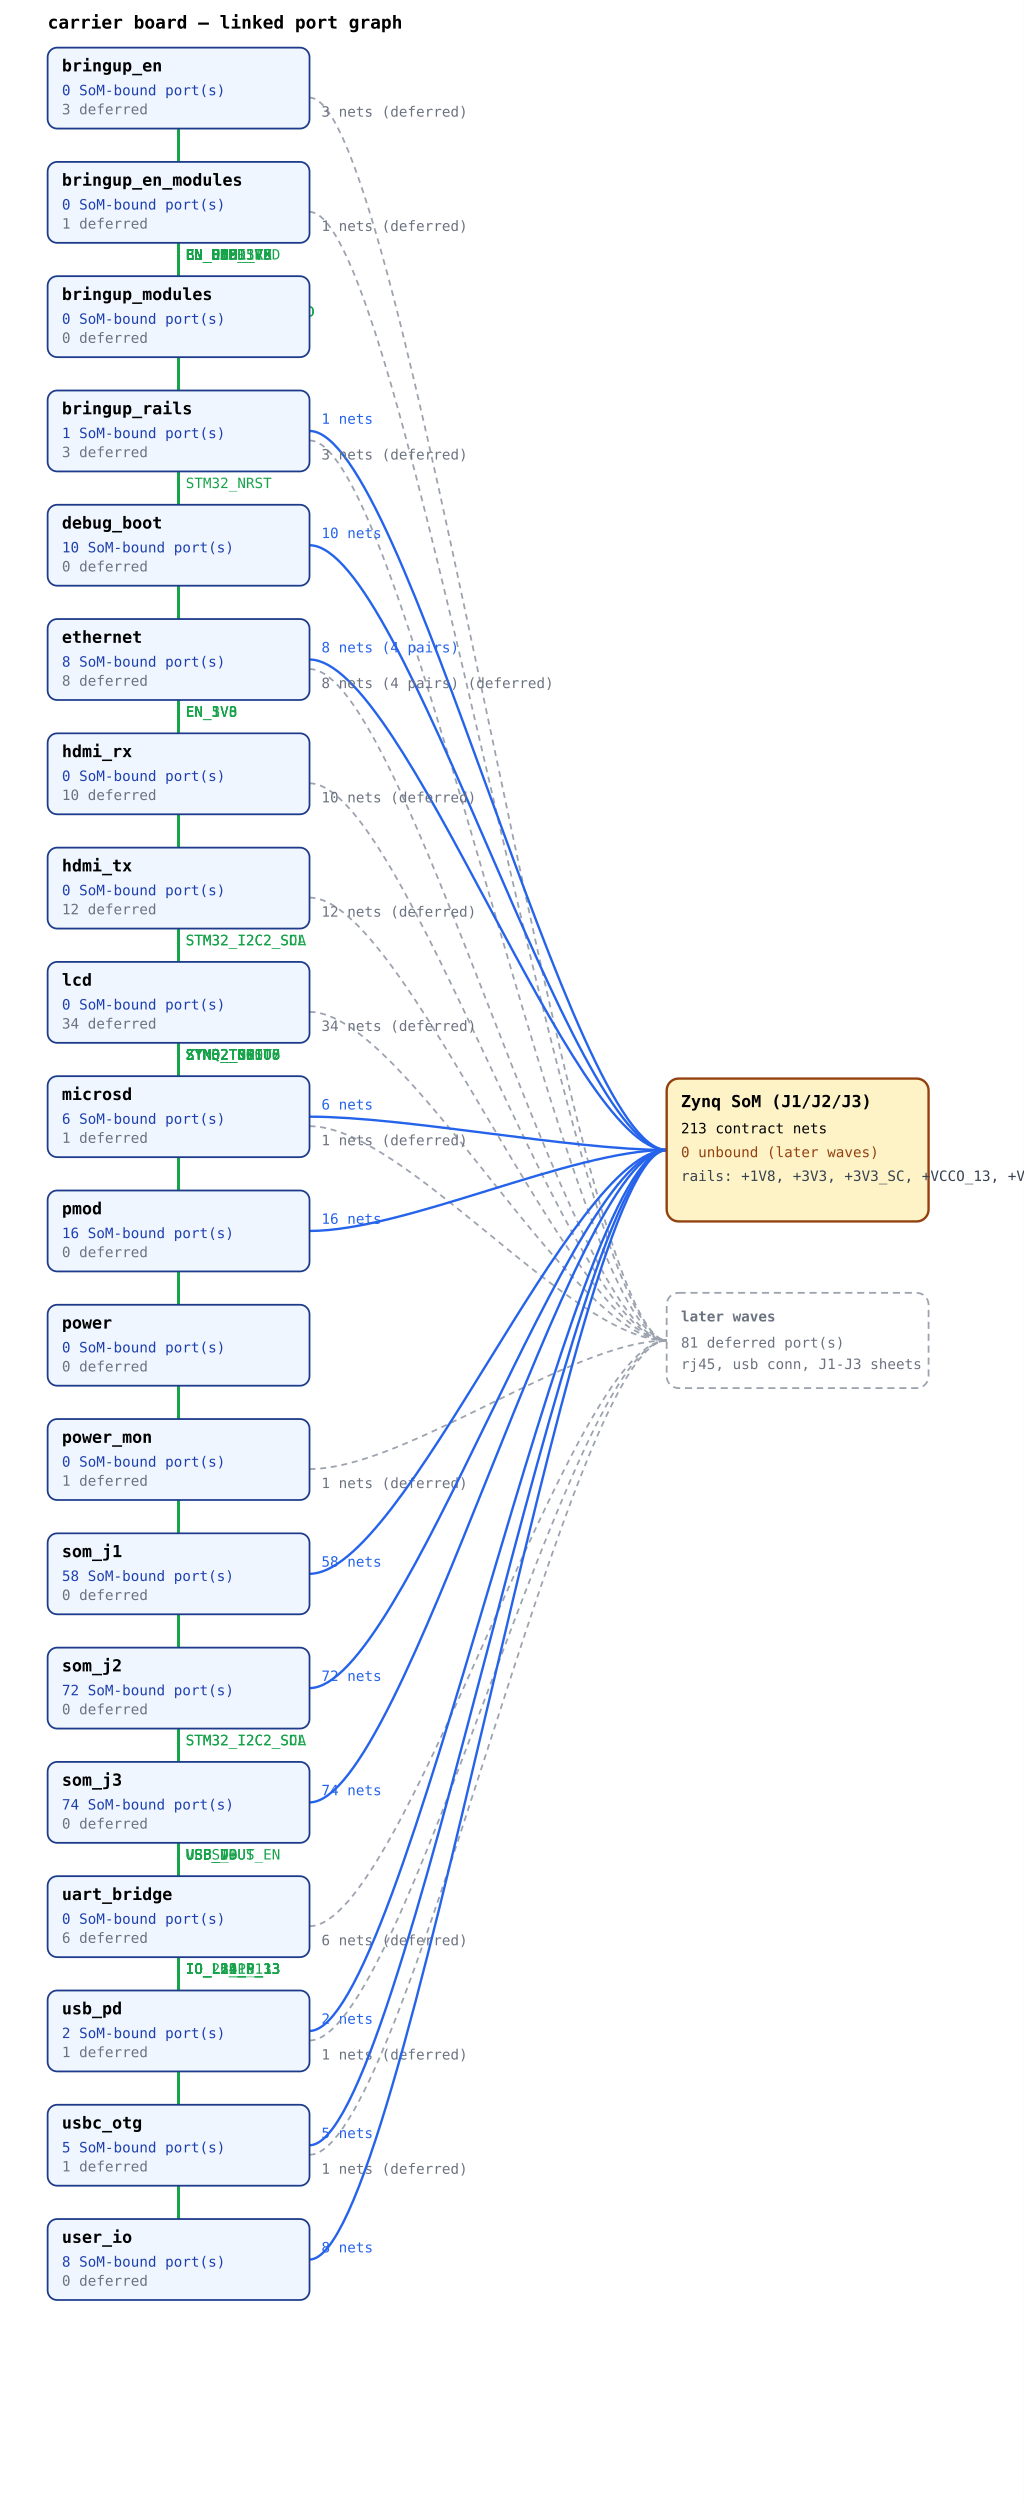
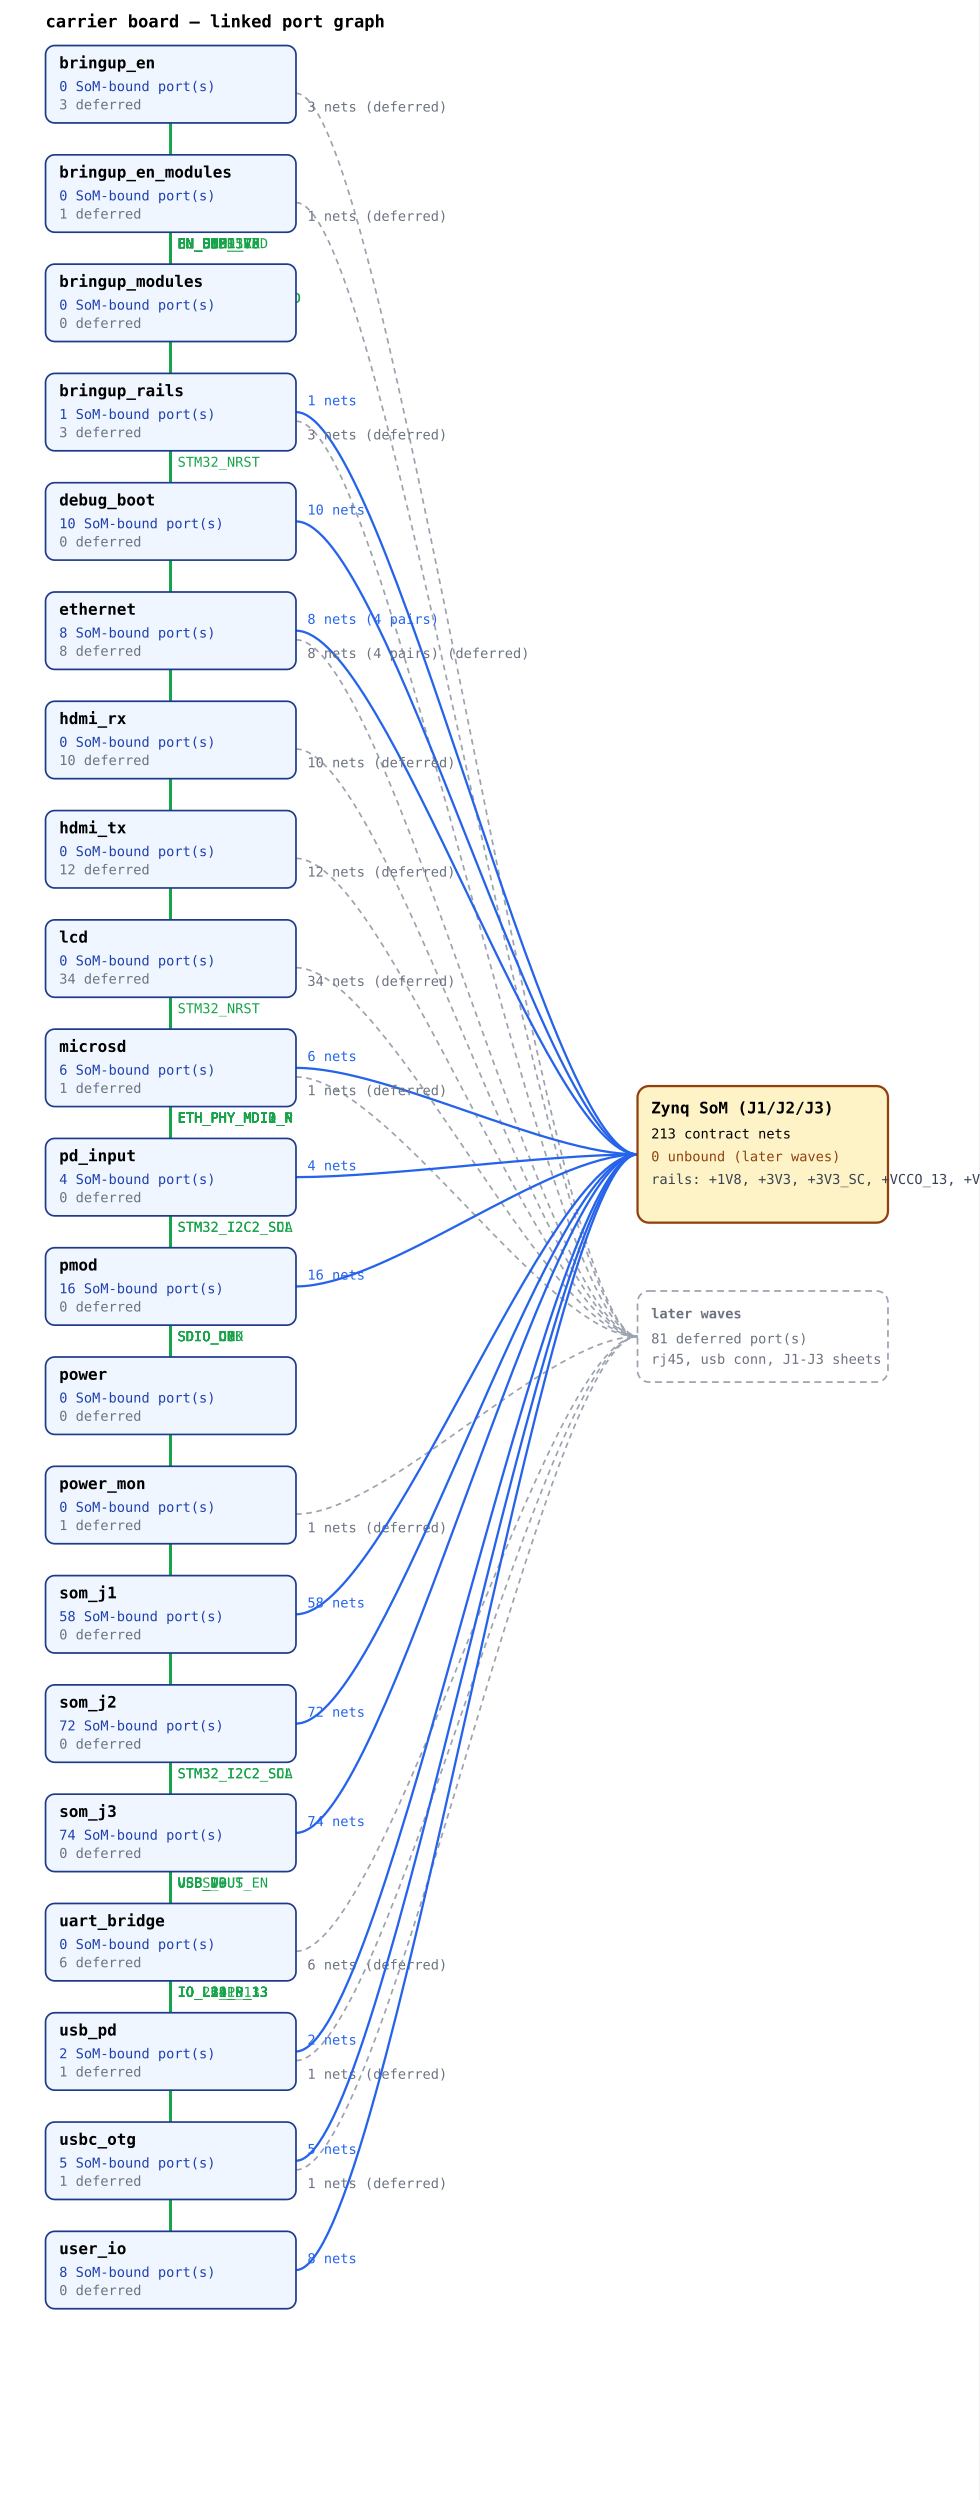
- <svg xmlns="http://www.w3.org/2000/svg" viewBox="0 0 860 2100" font-family="ui-monospace, SFMono-Regular, Menlo, monospace" font-size="12">
-   <rect width="860" height="2100" fill="white" />
+ <svg xmlns="http://www.w3.org/2000/svg" viewBox="0 0 860 2196" font-family="ui-monospace, SFMono-Regular, Menlo, monospace" font-size="12">
+   <rect width="860" height="2196" fill="white" />
  <text x="40" y="24" font-size="15" font-weight="bold">carrier board — linked port graph</text>
-   <path d="M260,82 C340,82 480,1126 560,1126" fill="none" stroke="#9ca3af" stroke-width="1.5" stroke-dasharray="5,4" />
+   <path d="M260,82 C340,82 480,1174 560,1174" fill="none" stroke="#9ca3af" stroke-width="1.5" stroke-dasharray="5,4" />
  <text x="270" y="98" fill="#6b7280">3 nets (deferred)</text>
-   <path d="M260,178 C340,178 480,1126 560,1126" fill="none" stroke="#9ca3af" stroke-width="1.5" stroke-dasharray="5,4" />
+   <path d="M260,178 C340,178 480,1174 560,1174" fill="none" stroke="#9ca3af" stroke-width="1.5" stroke-dasharray="5,4" />
  <text x="270" y="194" fill="#6b7280">1 nets (deferred)</text>
-   <path d="M260,362 C340,362 480,966 560,966" fill="none" stroke="#2563eb" stroke-width="2" />
+   <path d="M260,362 C340,362 480,1014 560,1014" fill="none" stroke="#2563eb" stroke-width="2" />
  <text x="270" y="356" fill="#2563eb">1 nets</text>
-   <path d="M260,370 C340,370 480,1126 560,1126" fill="none" stroke="#9ca3af" stroke-width="1.5" stroke-dasharray="5,4" />
+   <path d="M260,370 C340,370 480,1174 560,1174" fill="none" stroke="#9ca3af" stroke-width="1.5" stroke-dasharray="5,4" />
  <text x="270" y="386" fill="#6b7280">3 nets (deferred)</text>
-   <path d="M260,458 C340,458 480,966 560,966" fill="none" stroke="#2563eb" stroke-width="2" />
+   <path d="M260,458 C340,458 480,1014 560,1014" fill="none" stroke="#2563eb" stroke-width="2" />
  <text x="270" y="452" fill="#2563eb">10 nets</text>
-   <path d="M260,554 C340,554 480,966 560,966" fill="none" stroke="#2563eb" stroke-width="2" />
+   <path d="M260,554 C340,554 480,1014 560,1014" fill="none" stroke="#2563eb" stroke-width="2" />
  <text x="270" y="548" fill="#2563eb">8 nets (4 pairs)</text>
-   <path d="M260,562 C340,562 480,1126 560,1126" fill="none" stroke="#9ca3af" stroke-width="1.5" stroke-dasharray="5,4" />
+   <path d="M260,562 C340,562 480,1174 560,1174" fill="none" stroke="#9ca3af" stroke-width="1.5" stroke-dasharray="5,4" />
  <text x="270" y="578" fill="#6b7280">8 nets (4 pairs) (deferred)</text>
-   <path d="M260,658 C340,658 480,1126 560,1126" fill="none" stroke="#9ca3af" stroke-width="1.5" stroke-dasharray="5,4" />
+   <path d="M260,658 C340,658 480,1174 560,1174" fill="none" stroke="#9ca3af" stroke-width="1.5" stroke-dasharray="5,4" />
  <text x="270" y="674" fill="#6b7280">10 nets (deferred)</text>
-   <path d="M260,754 C340,754 480,1126 560,1126" fill="none" stroke="#9ca3af" stroke-width="1.5" stroke-dasharray="5,4" />
+   <path d="M260,754 C340,754 480,1174 560,1174" fill="none" stroke="#9ca3af" stroke-width="1.5" stroke-dasharray="5,4" />
  <text x="270" y="770" fill="#6b7280">12 nets (deferred)</text>
-   <path d="M260,850 C340,850 480,1126 560,1126" fill="none" stroke="#9ca3af" stroke-width="1.5" stroke-dasharray="5,4" />
+   <path d="M260,850 C340,850 480,1174 560,1174" fill="none" stroke="#9ca3af" stroke-width="1.5" stroke-dasharray="5,4" />
  <text x="270" y="866" fill="#6b7280">34 nets (deferred)</text>
-   <path d="M260,938 C340,938 480,966 560,966" fill="none" stroke="#2563eb" stroke-width="2" />
+   <path d="M260,938 C340,938 480,1014 560,1014" fill="none" stroke="#2563eb" stroke-width="2" />
  <text x="270" y="932" fill="#2563eb">6 nets</text>
-   <path d="M260,946 C340,946 480,1126 560,1126" fill="none" stroke="#9ca3af" stroke-width="1.5" stroke-dasharray="5,4" />
+   <path d="M260,946 C340,946 480,1174 560,1174" fill="none" stroke="#9ca3af" stroke-width="1.5" stroke-dasharray="5,4" />
  <text x="270" y="962" fill="#6b7280">1 nets (deferred)</text>
-   <path d="M260,1034 C340,1034 480,966 560,966" fill="none" stroke="#2563eb" stroke-width="2" />
-   <text x="270" y="1028" fill="#2563eb">16 nets</text>
-   <path d="M260,1234 C340,1234 480,1126 560,1126" fill="none" stroke="#9ca3af" stroke-width="1.5" stroke-dasharray="5,4" />
-   <text x="270" y="1250" fill="#6b7280">1 nets (deferred)</text>
-   <path d="M260,1322 C340,1322 480,966 560,966" fill="none" stroke="#2563eb" stroke-width="2" />
-   <text x="270" y="1316" fill="#2563eb">58 nets</text>
-   <path d="M260,1418 C340,1418 480,966 560,966" fill="none" stroke="#2563eb" stroke-width="2" />
-   <text x="270" y="1412" fill="#2563eb">72 nets</text>
-   <path d="M260,1514 C340,1514 480,966 560,966" fill="none" stroke="#2563eb" stroke-width="2" />
-   <text x="270" y="1508" fill="#2563eb">74 nets</text>
-   <path d="M260,1618 C340,1618 480,1126 560,1126" fill="none" stroke="#9ca3af" stroke-width="1.5" stroke-dasharray="5,4" />
-   <text x="270" y="1634" fill="#6b7280">6 nets (deferred)</text>
-   <path d="M260,1706 C340,1706 480,966 560,966" fill="none" stroke="#2563eb" stroke-width="2" />
-   <text x="270" y="1700" fill="#2563eb">2 nets</text>
-   <path d="M260,1714 C340,1714 480,1126 560,1126" fill="none" stroke="#9ca3af" stroke-width="1.5" stroke-dasharray="5,4" />
-   <text x="270" y="1730" fill="#6b7280">1 nets (deferred)</text>
-   <path d="M260,1802 C340,1802 480,966 560,966" fill="none" stroke="#2563eb" stroke-width="2" />
-   <text x="270" y="1796" fill="#2563eb">5 nets</text>
-   <path d="M260,1810 C340,1810 480,1126 560,1126" fill="none" stroke="#9ca3af" stroke-width="1.5" stroke-dasharray="5,4" />
+   <path d="M260,1034 C340,1034 480,1014 560,1014" fill="none" stroke="#2563eb" stroke-width="2" />
+   <text x="270" y="1028" fill="#2563eb">4 nets</text>
+   <path d="M260,1130 C340,1130 480,1014 560,1014" fill="none" stroke="#2563eb" stroke-width="2" />
+   <text x="270" y="1124" fill="#2563eb">16 nets</text>
+   <path d="M260,1330 C340,1330 480,1174 560,1174" fill="none" stroke="#9ca3af" stroke-width="1.5" stroke-dasharray="5,4" />
+   <text x="270" y="1346" fill="#6b7280">1 nets (deferred)</text>
+   <path d="M260,1418 C340,1418 480,1014 560,1014" fill="none" stroke="#2563eb" stroke-width="2" />
+   <text x="270" y="1412" fill="#2563eb">58 nets</text>
+   <path d="M260,1514 C340,1514 480,1014 560,1014" fill="none" stroke="#2563eb" stroke-width="2" />
+   <text x="270" y="1508" fill="#2563eb">72 nets</text>
+   <path d="M260,1610 C340,1610 480,1014 560,1014" fill="none" stroke="#2563eb" stroke-width="2" />
+   <text x="270" y="1604" fill="#2563eb">74 nets</text>
+   <path d="M260,1714 C340,1714 480,1174 560,1174" fill="none" stroke="#9ca3af" stroke-width="1.5" stroke-dasharray="5,4" />
+   <text x="270" y="1730" fill="#6b7280">6 nets (deferred)</text>
+   <path d="M260,1802 C340,1802 480,1014 560,1014" fill="none" stroke="#2563eb" stroke-width="2" />
+   <text x="270" y="1796" fill="#2563eb">2 nets</text>
+   <path d="M260,1810 C340,1810 480,1174 560,1174" fill="none" stroke="#9ca3af" stroke-width="1.5" stroke-dasharray="5,4" />
  <text x="270" y="1826" fill="#6b7280">1 nets (deferred)</text>
-   <path d="M260,1898 C340,1898 480,966 560,966" fill="none" stroke="#2563eb" stroke-width="2" />
-   <text x="270" y="1892" fill="#2563eb">8 nets</text>
+   <path d="M260,1898 C340,1898 480,1014 560,1014" fill="none" stroke="#2563eb" stroke-width="2" />
+   <text x="270" y="1892" fill="#2563eb">5 nets</text>
+   <path d="M260,1906 C340,1906 480,1174 560,1174" fill="none" stroke="#9ca3af" stroke-width="1.5" stroke-dasharray="5,4" />
+   <text x="270" y="1922" fill="#6b7280">1 nets (deferred)</text>
+   <path d="M260,1994 C340,1994 480,1014 560,1014" fill="none" stroke="#2563eb" stroke-width="2" />
+   <text x="270" y="1988" fill="#2563eb">8 nets</text>
  <line x1="150" y1="108" x2="150" y2="328" stroke="#16a34a" stroke-width="2" />
  <text x="156" y="218" fill="#16a34a">BU_DIP_1V8</text>
  <line x1="150" y1="108" x2="150" y2="328" stroke="#16a34a" stroke-width="2" />
  <text x="156" y="218" fill="#16a34a">BU_DIP_3V3</text>
  <line x1="150" y1="108" x2="150" y2="328" stroke="#16a34a" stroke-width="2" />
  <text x="156" y="218" fill="#16a34a">BU_DIP_5V0</text>
-   <line x1="150" y1="108" x2="150" y2="1096" stroke="#16a34a" stroke-width="2" />
-   <text x="156" y="602" fill="#16a34a">EN_1V8</text>
-   <line x1="150" y1="108" x2="150" y2="1096" stroke="#16a34a" stroke-width="2" />
-   <text x="156" y="602" fill="#16a34a">EN_3V3</text>
-   <line x1="150" y1="108" x2="150" y2="1096" stroke="#16a34a" stroke-width="2" />
-   <text x="156" y="602" fill="#16a34a">EN_5V0</text>
+   <line x1="150" y1="108" x2="150" y2="1192" stroke="#16a34a" stroke-width="2" />
+   <text x="156" y="650" fill="#16a34a">EN_1V8</text>
+   <line x1="150" y1="108" x2="150" y2="1192" stroke="#16a34a" stroke-width="2" />
+   <text x="156" y="650" fill="#16a34a">EN_3V3</text>
+   <line x1="150" y1="108" x2="150" y2="1192" stroke="#16a34a" stroke-width="2" />
+   <text x="156" y="650" fill="#16a34a">EN_5V0</text>
  <line x1="150" y1="204" x2="150" y2="232" stroke="#16a34a" stroke-width="2" />
  <text x="156" y="218" fill="#16a34a">EN_CAM</text>
  <line x1="150" y1="204" x2="150" y2="232" stroke="#16a34a" stroke-width="2" />
  <text x="156" y="218" fill="#16a34a">EN_HDMI_RX</text>
  <line x1="150" y1="204" x2="150" y2="232" stroke="#16a34a" stroke-width="2" />
  <text x="156" y="218" fill="#16a34a">EN_HDMI_TX</text>
  <line x1="150" y1="204" x2="150" y2="232" stroke="#16a34a" stroke-width="2" />
  <text x="156" y="218" fill="#16a34a">EN_LCD</text>
  <line x1="150" y1="204" x2="150" y2="232" stroke="#16a34a" stroke-width="2" />
  <text x="156" y="218" fill="#16a34a">EN_PMOD</text>
  <line x1="150" y1="204" x2="150" y2="232" stroke="#16a34a" stroke-width="2" />
  <text x="156" y="218" fill="#16a34a">EN_SD</text>
  <line x1="150" y1="204" x2="150" y2="232" stroke="#16a34a" stroke-width="2" />
  <text x="156" y="218" fill="#16a34a">EN_USB</text>
  <line x1="150" y1="204" x2="150" y2="232" stroke="#16a34a" stroke-width="2" />
  <text x="156" y="218" fill="#16a34a">EN_USER_LED</text>
  <line x1="150" y1="204" x2="150" y2="328" stroke="#16a34a" stroke-width="2" />
  <text x="156" y="266" fill="#16a34a">BU_DIP_CAM</text>
  <line x1="150" y1="204" x2="150" y2="328" stroke="#16a34a" stroke-width="2" />
  <text x="156" y="266" fill="#16a34a">BU_DIP_HDMI_RX</text>
  <line x1="150" y1="204" x2="150" y2="328" stroke="#16a34a" stroke-width="2" />
  <text x="156" y="266" fill="#16a34a">BU_DIP_HDMI_TX</text>
  <line x1="150" y1="204" x2="150" y2="328" stroke="#16a34a" stroke-width="2" />
  <text x="156" y="266" fill="#16a34a">BU_DIP_LCD</text>
  <line x1="150" y1="204" x2="150" y2="328" stroke="#16a34a" stroke-width="2" />
  <text x="156" y="266" fill="#16a34a">BU_DIP_PMOD</text>
  <line x1="150" y1="204" x2="150" y2="328" stroke="#16a34a" stroke-width="2" />
  <text x="156" y="266" fill="#16a34a">BU_DIP_SD</text>
  <line x1="150" y1="204" x2="150" y2="328" stroke="#16a34a" stroke-width="2" />
  <text x="156" y="266" fill="#16a34a">BU_DIP_SPARE</text>
  <line x1="150" y1="204" x2="150" y2="328" stroke="#16a34a" stroke-width="2" />
  <text x="156" y="266" fill="#16a34a">BU_DIP_USB</text>
  <line x1="150" y1="204" x2="150" y2="328" stroke="#16a34a" stroke-width="2" />
  <text x="156" y="266" fill="#16a34a">BU_DIP_USER_LED</text>
  <line x1="150" y1="204" x2="150" y2="328" stroke="#16a34a" stroke-width="2" />
  <text x="156" y="266" fill="#16a34a">BU_OVR_CAM</text>
  <line x1="150" y1="204" x2="150" y2="328" stroke="#16a34a" stroke-width="2" />
  <text x="156" y="266" fill="#16a34a">BU_OVR_HDMI_RX</text>
  <line x1="150" y1="204" x2="150" y2="328" stroke="#16a34a" stroke-width="2" />
  <text x="156" y="266" fill="#16a34a">BU_OVR_HDMI_TX</text>
  <line x1="150" y1="204" x2="150" y2="328" stroke="#16a34a" stroke-width="2" />
  <text x="156" y="266" fill="#16a34a">BU_OVR_LCD</text>
  <line x1="150" y1="204" x2="150" y2="328" stroke="#16a34a" stroke-width="2" />
  <text x="156" y="266" fill="#16a34a">BU_OVR_LCD_BL</text>
  <line x1="150" y1="204" x2="150" y2="328" stroke="#16a34a" stroke-width="2" />
  <text x="156" y="266" fill="#16a34a">BU_OVR_PMOD</text>
  <line x1="150" y1="204" x2="150" y2="328" stroke="#16a34a" stroke-width="2" />
  <text x="156" y="266" fill="#16a34a">BU_OVR_SD</text>
  <line x1="150" y1="204" x2="150" y2="328" stroke="#16a34a" stroke-width="2" />
  <text x="156" y="266" fill="#16a34a">BU_OVR_USB</text>
  <line x1="150" y1="204" x2="150" y2="328" stroke="#16a34a" stroke-width="2" />
  <text x="156" y="266" fill="#16a34a">BU_OVR_USER_LED</text>
  <line x1="150" y1="396" x2="150" y2="424" stroke="#16a34a" stroke-width="2" />
  <text x="156" y="410" fill="#16a34a">STM32_NRST</text>
-   <line x1="150" y1="396" x2="150" y2="1192" stroke="#16a34a" stroke-width="2" />
-   <text x="156" y="794" fill="#16a34a">STM32_I2C2_SCL</text>
-   <line x1="150" y1="396" x2="150" y2="1192" stroke="#16a34a" stroke-width="2" />
-   <text x="156" y="794" fill="#16a34a">STM32_I2C2_SDA</text>
  <line x1="150" y1="396" x2="150" y2="1288" stroke="#16a34a" stroke-width="2" />
-   <text x="156" y="842" fill="#16a34a">STM32_NRST</text>
-   <line x1="150" y1="396" x2="150" y2="1672" stroke="#16a34a" stroke-width="2" />
-   <text x="156" y="1034" fill="#16a34a">STM32_I2C2_SCL</text>
-   <line x1="150" y1="396" x2="150" y2="1672" stroke="#16a34a" stroke-width="2" />
-   <text x="156" y="1034" fill="#16a34a">STM32_I2C2_SDA</text>
-   <line x1="150" y1="492" x2="150" y2="1288" stroke="#16a34a" stroke-width="2" />
-   <text x="156" y="890" fill="#16a34a">STM32_BOOT0</text>
-   <line x1="150" y1="492" x2="150" y2="1288" stroke="#16a34a" stroke-width="2" />
-   <text x="156" y="890" fill="#16a34a">STM32_GPIO5</text>
-   <line x1="150" y1="492" x2="150" y2="1288" stroke="#16a34a" stroke-width="2" />
-   <text x="156" y="890" fill="#16a34a">STM32_GPIO6</text>
-   <line x1="150" y1="492" x2="150" y2="1288" stroke="#16a34a" stroke-width="2" />
-   <text x="156" y="890" fill="#16a34a">STM32_GPIO7</text>
-   <line x1="150" y1="492" x2="150" y2="1288" stroke="#16a34a" stroke-width="2" />
-   <text x="156" y="890" fill="#16a34a">STM32_GPIO8</text>
-   <line x1="150" y1="492" x2="150" y2="1288" stroke="#16a34a" stroke-width="2" />
+   <text x="156" y="842" fill="#16a34a">STM32_I2C2_SCL</text>
+   <line x1="150" y1="396" x2="150" y2="1288" stroke="#16a34a" stroke-width="2" />
+   <text x="156" y="842" fill="#16a34a">STM32_I2C2_SDA</text>
+   <line x1="150" y1="396" x2="150" y2="1384" stroke="#16a34a" stroke-width="2" />
  <text x="156" y="890" fill="#16a34a">STM32_NRST</text>
-   <line x1="150" y1="492" x2="150" y2="1288" stroke="#16a34a" stroke-width="2" />
-   <text x="156" y="890" fill="#16a34a">ZYNQ_TCK</text>
-   <line x1="150" y1="492" x2="150" y2="1288" stroke="#16a34a" stroke-width="2" />
-   <text x="156" y="890" fill="#16a34a">ZYNQ_TDI</text>
-   <line x1="150" y1="492" x2="150" y2="1288" stroke="#16a34a" stroke-width="2" />
-   <text x="156" y="890" fill="#16a34a">ZYNQ_TDO</text>
-   <line x1="150" y1="492" x2="150" y2="1288" stroke="#16a34a" stroke-width="2" />
-   <text x="156" y="890" fill="#16a34a">ZYNQ_TMS</text>
-   <line x1="150" y1="588" x2="150" y2="1288" stroke="#16a34a" stroke-width="2" />
-   <text x="156" y="938" fill="#16a34a">ETH_PHY_MDI0_N</text>
-   <line x1="150" y1="588" x2="150" y2="1288" stroke="#16a34a" stroke-width="2" />
-   <text x="156" y="938" fill="#16a34a">ETH_PHY_MDI0_P</text>
-   <line x1="150" y1="588" x2="150" y2="1288" stroke="#16a34a" stroke-width="2" />
-   <text x="156" y="938" fill="#16a34a">ETH_PHY_MDI1_N</text>
-   <line x1="150" y1="588" x2="150" y2="1288" stroke="#16a34a" stroke-width="2" />
-   <text x="156" y="938" fill="#16a34a">ETH_PHY_MDI1_P</text>
-   <line x1="150" y1="588" x2="150" y2="1288" stroke="#16a34a" stroke-width="2" />
-   <text x="156" y="938" fill="#16a34a">ETH_PHY_MDI2_N</text>
-   <line x1="150" y1="588" x2="150" y2="1288" stroke="#16a34a" stroke-width="2" />
-   <text x="156" y="938" fill="#16a34a">ETH_PHY_MDI2_P</text>
-   <line x1="150" y1="588" x2="150" y2="1288" stroke="#16a34a" stroke-width="2" />
-   <text x="156" y="938" fill="#16a34a">ETH_PHY_MDI3_N</text>
-   <line x1="150" y1="588" x2="150" y2="1288" stroke="#16a34a" stroke-width="2" />
-   <text x="156" y="938" fill="#16a34a">ETH_PHY_MDI3_P</text>
-   <line x1="150" y1="972" x2="150" y2="1288" stroke="#16a34a" stroke-width="2" />
-   <text x="156" y="1130" fill="#16a34a">SDIO_CLK</text>
-   <line x1="150" y1="972" x2="150" y2="1288" stroke="#16a34a" stroke-width="2" />
-   <text x="156" y="1130" fill="#16a34a">SDIO_CMD</text>
-   <line x1="150" y1="972" x2="150" y2="1288" stroke="#16a34a" stroke-width="2" />
-   <text x="156" y="1130" fill="#16a34a">SDIO_D0</text>
-   <line x1="150" y1="972" x2="150" y2="1288" stroke="#16a34a" stroke-width="2" />
-   <text x="156" y="1130" fill="#16a34a">SDIO_D1</text>
-   <line x1="150" y1="972" x2="150" y2="1288" stroke="#16a34a" stroke-width="2" />
-   <text x="156" y="1130" fill="#16a34a">SDIO_D2</text>
-   <line x1="150" y1="972" x2="150" y2="1288" stroke="#16a34a" stroke-width="2" />
-   <text x="156" y="1130" fill="#16a34a">SDIO_D3</text>
+   <line x1="150" y1="396" x2="150" y2="1768" stroke="#16a34a" stroke-width="2" />
+   <text x="156" y="1082" fill="#16a34a">STM32_I2C2_SCL</text>
+   <line x1="150" y1="396" x2="150" y2="1768" stroke="#16a34a" stroke-width="2" />
+   <text x="156" y="1082" fill="#16a34a">STM32_I2C2_SDA</text>
+   <line x1="150" y1="492" x2="150" y2="1384" stroke="#16a34a" stroke-width="2" />
+   <text x="156" y="938" fill="#16a34a">STM32_BOOT0</text>
+   <line x1="150" y1="492" x2="150" y2="1384" stroke="#16a34a" stroke-width="2" />
+   <text x="156" y="938" fill="#16a34a">STM32_GPIO5</text>
+   <line x1="150" y1="492" x2="150" y2="1384" stroke="#16a34a" stroke-width="2" />
+   <text x="156" y="938" fill="#16a34a">STM32_GPIO6</text>
+   <line x1="150" y1="492" x2="150" y2="1384" stroke="#16a34a" stroke-width="2" />
+   <text x="156" y="938" fill="#16a34a">STM32_GPIO7</text>
+   <line x1="150" y1="492" x2="150" y2="1384" stroke="#16a34a" stroke-width="2" />
+   <text x="156" y="938" fill="#16a34a">STM32_GPIO8</text>
+   <line x1="150" y1="492" x2="150" y2="1384" stroke="#16a34a" stroke-width="2" />
+   <text x="156" y="938" fill="#16a34a">STM32_NRST</text>
+   <line x1="150" y1="492" x2="150" y2="1384" stroke="#16a34a" stroke-width="2" />
+   <text x="156" y="938" fill="#16a34a">ZYNQ_TCK</text>
+   <line x1="150" y1="492" x2="150" y2="1384" stroke="#16a34a" stroke-width="2" />
+   <text x="156" y="938" fill="#16a34a">ZYNQ_TDI</text>
+   <line x1="150" y1="492" x2="150" y2="1384" stroke="#16a34a" stroke-width="2" />
+   <text x="156" y="938" fill="#16a34a">ZYNQ_TDO</text>
+   <line x1="150" y1="492" x2="150" y2="1384" stroke="#16a34a" stroke-width="2" />
+   <text x="156" y="938" fill="#16a34a">ZYNQ_TMS</text>
+   <line x1="150" y1="588" x2="150" y2="1384" stroke="#16a34a" stroke-width="2" />
+   <text x="156" y="986" fill="#16a34a">ETH_PHY_MDI0_N</text>
+   <line x1="150" y1="588" x2="150" y2="1384" stroke="#16a34a" stroke-width="2" />
+   <text x="156" y="986" fill="#16a34a">ETH_PHY_MDI0_P</text>
+   <line x1="150" y1="588" x2="150" y2="1384" stroke="#16a34a" stroke-width="2" />
+   <text x="156" y="986" fill="#16a34a">ETH_PHY_MDI1_N</text>
+   <line x1="150" y1="588" x2="150" y2="1384" stroke="#16a34a" stroke-width="2" />
+   <text x="156" y="986" fill="#16a34a">ETH_PHY_MDI1_P</text>
+   <line x1="150" y1="588" x2="150" y2="1384" stroke="#16a34a" stroke-width="2" />
+   <text x="156" y="986" fill="#16a34a">ETH_PHY_MDI2_N</text>
+   <line x1="150" y1="588" x2="150" y2="1384" stroke="#16a34a" stroke-width="2" />
+   <text x="156" y="986" fill="#16a34a">ETH_PHY_MDI2_P</text>
+   <line x1="150" y1="588" x2="150" y2="1384" stroke="#16a34a" stroke-width="2" />
+   <text x="156" y="986" fill="#16a34a">ETH_PHY_MDI3_N</text>
+   <line x1="150" y1="588" x2="150" y2="1384" stroke="#16a34a" stroke-width="2" />
+   <text x="156" y="986" fill="#16a34a">ETH_PHY_MDI3_P</text>
+   <line x1="150" y1="972" x2="150" y2="1384" stroke="#16a34a" stroke-width="2" />
+   <text x="156" y="1178" fill="#16a34a">SDIO_CLK</text>
+   <line x1="150" y1="972" x2="150" y2="1384" stroke="#16a34a" stroke-width="2" />
+   <text x="156" y="1178" fill="#16a34a">SDIO_CMD</text>
+   <line x1="150" y1="972" x2="150" y2="1384" stroke="#16a34a" stroke-width="2" />
+   <text x="156" y="1178" fill="#16a34a">SDIO_D0</text>
+   <line x1="150" y1="972" x2="150" y2="1384" stroke="#16a34a" stroke-width="2" />
+   <text x="156" y="1178" fill="#16a34a">SDIO_D1</text>
+   <line x1="150" y1="972" x2="150" y2="1384" stroke="#16a34a" stroke-width="2" />
+   <text x="156" y="1178" fill="#16a34a">SDIO_D2</text>
+   <line x1="150" y1="972" x2="150" y2="1384" stroke="#16a34a" stroke-width="2" />
+   <text x="156" y="1178" fill="#16a34a">SDIO_D3</text>
  <line x1="150" y1="1068" x2="150" y2="1384" stroke="#16a34a" stroke-width="2" />
-   <text x="156" y="1226" fill="#16a34a">IO_L10_N_13</text>
+   <text x="156" y="1226" fill="#16a34a">STM32_USB_CC1</text>
  <line x1="150" y1="1068" x2="150" y2="1384" stroke="#16a34a" stroke-width="2" />
-   <text x="156" y="1226" fill="#16a34a">IO_L10_P_13</text>
+   <text x="156" y="1226" fill="#16a34a">STM32_USB_CC2</text>
  <line x1="150" y1="1068" x2="150" y2="1384" stroke="#16a34a" stroke-width="2" />
-   <text x="156" y="1226" fill="#16a34a">IO_L2_N_13</text>
+   <text x="156" y="1226" fill="#16a34a">STM32_USB_D_N</text>
  <line x1="150" y1="1068" x2="150" y2="1384" stroke="#16a34a" stroke-width="2" />
-   <text x="156" y="1226" fill="#16a34a">IO_L2_P_13</text>
-   <line x1="150" y1="1068" x2="150" y2="1384" stroke="#16a34a" stroke-width="2" />
-   <text x="156" y="1226" fill="#16a34a">IO_L3_N_13</text>
-   <line x1="150" y1="1068" x2="150" y2="1384" stroke="#16a34a" stroke-width="2" />
-   <text x="156" y="1226" fill="#16a34a">IO_L3_P_13</text>
-   <line x1="150" y1="1068" x2="150" y2="1384" stroke="#16a34a" stroke-width="2" />
-   <text x="156" y="1226" fill="#16a34a">IO_L4_N_13</text>
-   <line x1="150" y1="1068" x2="150" y2="1384" stroke="#16a34a" stroke-width="2" />
-   <text x="156" y="1226" fill="#16a34a">IO_L4_P_13</text>
-   <line x1="150" y1="1068" x2="150" y2="1384" stroke="#16a34a" stroke-width="2" />
-   <text x="156" y="1226" fill="#16a34a">IO_L5P_13</text>
-   <line x1="150" y1="1068" x2="150" y2="1384" stroke="#16a34a" stroke-width="2" />
-   <text x="156" y="1226" fill="#16a34a">IO_L5_N_13</text>
-   <line x1="150" y1="1068" x2="150" y2="1384" stroke="#16a34a" stroke-width="2" />
-   <text x="156" y="1226" fill="#16a34a">IO_L7_N_13</text>
-   <line x1="150" y1="1068" x2="150" y2="1384" stroke="#16a34a" stroke-width="2" />
-   <text x="156" y="1226" fill="#16a34a">IO_L7_P_13</text>
-   <line x1="150" y1="1068" x2="150" y2="1384" stroke="#16a34a" stroke-width="2" />
-   <text x="156" y="1226" fill="#16a34a">IO_L8_N_13</text>
-   <line x1="150" y1="1068" x2="150" y2="1384" stroke="#16a34a" stroke-width="2" />
-   <text x="156" y="1226" fill="#16a34a">IO_L8_P_13</text>
-   <line x1="150" y1="1068" x2="150" y2="1384" stroke="#16a34a" stroke-width="2" />
-   <text x="156" y="1226" fill="#16a34a">IO_L9_DQS_N_13</text>
-   <line x1="150" y1="1068" x2="150" y2="1384" stroke="#16a34a" stroke-width="2" />
-   <text x="156" y="1226" fill="#16a34a">IO_L9_DQS_P_13</text>
-   <line x1="150" y1="1260" x2="150" y2="1672" stroke="#16a34a" stroke-width="2" />
-   <text x="156" y="1466" fill="#16a34a">STM32_I2C2_SCL</text>
-   <line x1="150" y1="1260" x2="150" y2="1672" stroke="#16a34a" stroke-width="2" />
-   <text x="156" y="1466" fill="#16a34a">STM32_I2C2_SDA</text>
-   <line x1="150" y1="1356" x2="150" y2="1672" stroke="#16a34a" stroke-width="2" />
-   <text x="156" y="1514" fill="#16a34a">STM32_USB_CC1</text>
-   <line x1="150" y1="1356" x2="150" y2="1672" stroke="#16a34a" stroke-width="2" />
-   <text x="156" y="1514" fill="#16a34a">STM32_USB_CC2</text>
+   <text x="156" y="1226" fill="#16a34a">STM32_USB_D_P</text>
+   <line x1="150" y1="1068" x2="150" y2="1768" stroke="#16a34a" stroke-width="2" />
+   <text x="156" y="1418" fill="#16a34a">STM32_USB_CC1</text>
+   <line x1="150" y1="1068" x2="150" y2="1768" stroke="#16a34a" stroke-width="2" />
+   <text x="156" y="1418" fill="#16a34a">STM32_USB_CC2</text>
+   <line x1="150" y1="1164" x2="150" y2="1480" stroke="#16a34a" stroke-width="2" />
+   <text x="156" y="1322" fill="#16a34a">IO_L10_N_13</text>
+   <line x1="150" y1="1164" x2="150" y2="1480" stroke="#16a34a" stroke-width="2" />
+   <text x="156" y="1322" fill="#16a34a">IO_L10_P_13</text>
+   <line x1="150" y1="1164" x2="150" y2="1480" stroke="#16a34a" stroke-width="2" />
+   <text x="156" y="1322" fill="#16a34a">IO_L2_N_13</text>
+   <line x1="150" y1="1164" x2="150" y2="1480" stroke="#16a34a" stroke-width="2" />
+   <text x="156" y="1322" fill="#16a34a">IO_L2_P_13</text>
+   <line x1="150" y1="1164" x2="150" y2="1480" stroke="#16a34a" stroke-width="2" />
+   <text x="156" y="1322" fill="#16a34a">IO_L3_N_13</text>
+   <line x1="150" y1="1164" x2="150" y2="1480" stroke="#16a34a" stroke-width="2" />
+   <text x="156" y="1322" fill="#16a34a">IO_L3_P_13</text>
+   <line x1="150" y1="1164" x2="150" y2="1480" stroke="#16a34a" stroke-width="2" />
+   <text x="156" y="1322" fill="#16a34a">IO_L4_N_13</text>
+   <line x1="150" y1="1164" x2="150" y2="1480" stroke="#16a34a" stroke-width="2" />
+   <text x="156" y="1322" fill="#16a34a">IO_L4_P_13</text>
+   <line x1="150" y1="1164" x2="150" y2="1480" stroke="#16a34a" stroke-width="2" />
+   <text x="156" y="1322" fill="#16a34a">IO_L5P_13</text>
+   <line x1="150" y1="1164" x2="150" y2="1480" stroke="#16a34a" stroke-width="2" />
+   <text x="156" y="1322" fill="#16a34a">IO_L5_N_13</text>
+   <line x1="150" y1="1164" x2="150" y2="1480" stroke="#16a34a" stroke-width="2" />
+   <text x="156" y="1322" fill="#16a34a">IO_L7_N_13</text>
+   <line x1="150" y1="1164" x2="150" y2="1480" stroke="#16a34a" stroke-width="2" />
+   <text x="156" y="1322" fill="#16a34a">IO_L7_P_13</text>
+   <line x1="150" y1="1164" x2="150" y2="1480" stroke="#16a34a" stroke-width="2" />
+   <text x="156" y="1322" fill="#16a34a">IO_L8_N_13</text>
+   <line x1="150" y1="1164" x2="150" y2="1480" stroke="#16a34a" stroke-width="2" />
+   <text x="156" y="1322" fill="#16a34a">IO_L8_P_13</text>
+   <line x1="150" y1="1164" x2="150" y2="1480" stroke="#16a34a" stroke-width="2" />
+   <text x="156" y="1322" fill="#16a34a">IO_L9_DQS_N_13</text>
+   <line x1="150" y1="1164" x2="150" y2="1480" stroke="#16a34a" stroke-width="2" />
+   <text x="156" y="1322" fill="#16a34a">IO_L9_DQS_P_13</text>
  <line x1="150" y1="1356" x2="150" y2="1768" stroke="#16a34a" stroke-width="2" />
-   <text x="156" y="1562" fill="#16a34a">USB_D+</text>
+   <text x="156" y="1562" fill="#16a34a">STM32_I2C2_SCL</text>
  <line x1="150" y1="1356" x2="150" y2="1768" stroke="#16a34a" stroke-width="2" />
-   <text x="156" y="1562" fill="#16a34a">USB_D-</text>
-   <line x1="150" y1="1356" x2="150" y2="1768" stroke="#16a34a" stroke-width="2" />
-   <text x="156" y="1562" fill="#16a34a">USB_ID</text>
-   <line x1="150" y1="1356" x2="150" y2="1768" stroke="#16a34a" stroke-width="2" />
-   <text x="156" y="1562" fill="#16a34a">USB_VBUS</text>
-   <line x1="150" y1="1356" x2="150" y2="1768" stroke="#16a34a" stroke-width="2" />
-   <text x="156" y="1562" fill="#16a34a">VBUS_OUT_EN</text>
-   <line x1="150" y1="1452" x2="150" y2="1864" stroke="#16a34a" stroke-width="2" />
-   <text x="156" y="1658" fill="#16a34a">IO_25_13</text>
-   <line x1="150" y1="1452" x2="150" y2="1864" stroke="#16a34a" stroke-width="2" />
-   <text x="156" y="1658" fill="#16a34a">IO_L15_P_13</text>
-   <line x1="150" y1="1452" x2="150" y2="1864" stroke="#16a34a" stroke-width="2" />
-   <text x="156" y="1658" fill="#16a34a">IO_L19_P_13</text>
-   <line x1="150" y1="1452" x2="150" y2="1864" stroke="#16a34a" stroke-width="2" />
-   <text x="156" y="1658" fill="#16a34a">IO_L21_P_13</text>
-   <line x1="150" y1="1452" x2="150" y2="1864" stroke="#16a34a" stroke-width="2" />
-   <text x="156" y="1658" fill="#16a34a">IO_L22_P_13</text>
-   <line x1="150" y1="1452" x2="150" y2="1864" stroke="#16a34a" stroke-width="2" />
-   <text x="156" y="1658" fill="#16a34a">IO_L24_N_13</text>
-   <line x1="150" y1="1452" x2="150" y2="1864" stroke="#16a34a" stroke-width="2" />
-   <text x="156" y="1658" fill="#16a34a">IO_L24_P_13</text>
-   <line x1="150" y1="1452" x2="150" y2="1864" stroke="#16a34a" stroke-width="2" />
-   <text x="156" y="1658" fill="#16a34a">IO_L6_P_13</text>
+   <text x="156" y="1562" fill="#16a34a">STM32_I2C2_SDA</text>
+   <line x1="150" y1="1452" x2="150" y2="1768" stroke="#16a34a" stroke-width="2" />
+   <text x="156" y="1610" fill="#16a34a">STM32_USB_CC1</text>
+   <line x1="150" y1="1452" x2="150" y2="1768" stroke="#16a34a" stroke-width="2" />
+   <text x="156" y="1610" fill="#16a34a">STM32_USB_CC2</text>
+   <line x1="150" y1="1452" x2="150" y2="1864" stroke="#16a34a" stroke-width="2" />
+   <text x="156" y="1658" fill="#16a34a">USB_D+</text>
+   <line x1="150" y1="1452" x2="150" y2="1864" stroke="#16a34a" stroke-width="2" />
+   <text x="156" y="1658" fill="#16a34a">USB_D-</text>
+   <line x1="150" y1="1452" x2="150" y2="1864" stroke="#16a34a" stroke-width="2" />
+   <text x="156" y="1658" fill="#16a34a">USB_ID</text>
+   <line x1="150" y1="1452" x2="150" y2="1864" stroke="#16a34a" stroke-width="2" />
+   <text x="156" y="1658" fill="#16a34a">USB_VBUS</text>
+   <line x1="150" y1="1452" x2="150" y2="1864" stroke="#16a34a" stroke-width="2" />
+   <text x="156" y="1658" fill="#16a34a">VBUS_OUT_EN</text>
+   <line x1="150" y1="1548" x2="150" y2="1960" stroke="#16a34a" stroke-width="2" />
+   <text x="156" y="1754" fill="#16a34a">IO_25_13</text>
+   <line x1="150" y1="1548" x2="150" y2="1960" stroke="#16a34a" stroke-width="2" />
+   <text x="156" y="1754" fill="#16a34a">IO_L15_P_13</text>
+   <line x1="150" y1="1548" x2="150" y2="1960" stroke="#16a34a" stroke-width="2" />
+   <text x="156" y="1754" fill="#16a34a">IO_L19_P_13</text>
+   <line x1="150" y1="1548" x2="150" y2="1960" stroke="#16a34a" stroke-width="2" />
+   <text x="156" y="1754" fill="#16a34a">IO_L21_P_13</text>
+   <line x1="150" y1="1548" x2="150" y2="1960" stroke="#16a34a" stroke-width="2" />
+   <text x="156" y="1754" fill="#16a34a">IO_L22_P_13</text>
+   <line x1="150" y1="1548" x2="150" y2="1960" stroke="#16a34a" stroke-width="2" />
+   <text x="156" y="1754" fill="#16a34a">IO_L24_N_13</text>
+   <line x1="150" y1="1548" x2="150" y2="1960" stroke="#16a34a" stroke-width="2" />
+   <text x="156" y="1754" fill="#16a34a">IO_L24_P_13</text>
+   <line x1="150" y1="1548" x2="150" y2="1960" stroke="#16a34a" stroke-width="2" />
+   <text x="156" y="1754" fill="#16a34a">IO_L6_P_13</text>
  <rect x="40" y="40" width="220" height="68" rx="8" fill="#eff6ff" stroke="#1e3a8a" stroke-width="1.5" />
  <text x="52" y="60" font-weight="bold" font-size="14">bringup_en</text>
  <text x="52" y="80" fill="#1e40af">0 SoM-bound port(s)</text>
  <text x="52" y="96" fill="#6b7280">3 deferred</text>
  <rect x="40" y="136" width="220" height="68" rx="8" fill="#eff6ff" stroke="#1e3a8a" stroke-width="1.5" />
  <text x="52" y="156" font-weight="bold" font-size="14">bringup_en_modules</text>
  <text x="52" y="176" fill="#1e40af">0 SoM-bound port(s)</text>
  <text x="52" y="192" fill="#6b7280">1 deferred</text>
  <rect x="40" y="232" width="220" height="68" rx="8" fill="#eff6ff" stroke="#1e3a8a" stroke-width="1.5" />
  <text x="52" y="252" font-weight="bold" font-size="14">bringup_modules</text>
  <text x="52" y="272" fill="#1e40af">0 SoM-bound port(s)</text>
  <text x="52" y="288" fill="#6b7280">0 deferred</text>
  <rect x="40" y="328" width="220" height="68" rx="8" fill="#eff6ff" stroke="#1e3a8a" stroke-width="1.5" />
  <text x="52" y="348" font-weight="bold" font-size="14">bringup_rails</text>
  <text x="52" y="368" fill="#1e40af">1 SoM-bound port(s)</text>
  <text x="52" y="384" fill="#6b7280">3 deferred</text>
  <rect x="40" y="424" width="220" height="68" rx="8" fill="#eff6ff" stroke="#1e3a8a" stroke-width="1.5" />
  <text x="52" y="444" font-weight="bold" font-size="14">debug_boot</text>
  <text x="52" y="464" fill="#1e40af">10 SoM-bound port(s)</text>
  <text x="52" y="480" fill="#6b7280">0 deferred</text>
  <rect x="40" y="520" width="220" height="68" rx="8" fill="#eff6ff" stroke="#1e3a8a" stroke-width="1.5" />
  <text x="52" y="540" font-weight="bold" font-size="14">ethernet</text>
  <text x="52" y="560" fill="#1e40af">8 SoM-bound port(s)</text>
  <text x="52" y="576" fill="#6b7280">8 deferred</text>
  <rect x="40" y="616" width="220" height="68" rx="8" fill="#eff6ff" stroke="#1e3a8a" stroke-width="1.5" />
  <text x="52" y="636" font-weight="bold" font-size="14">hdmi_rx</text>
  <text x="52" y="656" fill="#1e40af">0 SoM-bound port(s)</text>
  <text x="52" y="672" fill="#6b7280">10 deferred</text>
  <rect x="40" y="712" width="220" height="68" rx="8" fill="#eff6ff" stroke="#1e3a8a" stroke-width="1.5" />
  <text x="52" y="732" font-weight="bold" font-size="14">hdmi_tx</text>
  <text x="52" y="752" fill="#1e40af">0 SoM-bound port(s)</text>
  <text x="52" y="768" fill="#6b7280">12 deferred</text>
  <rect x="40" y="808" width="220" height="68" rx="8" fill="#eff6ff" stroke="#1e3a8a" stroke-width="1.5" />
  <text x="52" y="828" font-weight="bold" font-size="14">lcd</text>
  <text x="52" y="848" fill="#1e40af">0 SoM-bound port(s)</text>
  <text x="52" y="864" fill="#6b7280">34 deferred</text>
  <rect x="40" y="904" width="220" height="68" rx="8" fill="#eff6ff" stroke="#1e3a8a" stroke-width="1.5" />
  <text x="52" y="924" font-weight="bold" font-size="14">microsd</text>
  <text x="52" y="944" fill="#1e40af">6 SoM-bound port(s)</text>
  <text x="52" y="960" fill="#6b7280">1 deferred</text>
  <rect x="40" y="1000" width="220" height="68" rx="8" fill="#eff6ff" stroke="#1e3a8a" stroke-width="1.5" />
-   <text x="52" y="1020" font-weight="bold" font-size="14">pmod</text>
-   <text x="52" y="1040" fill="#1e40af">16 SoM-bound port(s)</text>
+   <text x="52" y="1020" font-weight="bold" font-size="14">pd_input</text>
+   <text x="52" y="1040" fill="#1e40af">4 SoM-bound port(s)</text>
  <text x="52" y="1056" fill="#6b7280">0 deferred</text>
  <rect x="40" y="1096" width="220" height="68" rx="8" fill="#eff6ff" stroke="#1e3a8a" stroke-width="1.5" />
-   <text x="52" y="1116" font-weight="bold" font-size="14">power</text>
-   <text x="52" y="1136" fill="#1e40af">0 SoM-bound port(s)</text>
+   <text x="52" y="1116" font-weight="bold" font-size="14">pmod</text>
+   <text x="52" y="1136" fill="#1e40af">16 SoM-bound port(s)</text>
  <text x="52" y="1152" fill="#6b7280">0 deferred</text>
  <rect x="40" y="1192" width="220" height="68" rx="8" fill="#eff6ff" stroke="#1e3a8a" stroke-width="1.5" />
-   <text x="52" y="1212" font-weight="bold" font-size="14">power_mon</text>
+   <text x="52" y="1212" font-weight="bold" font-size="14">power</text>
  <text x="52" y="1232" fill="#1e40af">0 SoM-bound port(s)</text>
-   <text x="52" y="1248" fill="#6b7280">1 deferred</text>
+   <text x="52" y="1248" fill="#6b7280">0 deferred</text>
  <rect x="40" y="1288" width="220" height="68" rx="8" fill="#eff6ff" stroke="#1e3a8a" stroke-width="1.5" />
-   <text x="52" y="1308" font-weight="bold" font-size="14">som_j1</text>
-   <text x="52" y="1328" fill="#1e40af">58 SoM-bound port(s)</text>
-   <text x="52" y="1344" fill="#6b7280">0 deferred</text>
+   <text x="52" y="1308" font-weight="bold" font-size="14">power_mon</text>
+   <text x="52" y="1328" fill="#1e40af">0 SoM-bound port(s)</text>
+   <text x="52" y="1344" fill="#6b7280">1 deferred</text>
  <rect x="40" y="1384" width="220" height="68" rx="8" fill="#eff6ff" stroke="#1e3a8a" stroke-width="1.5" />
-   <text x="52" y="1404" font-weight="bold" font-size="14">som_j2</text>
-   <text x="52" y="1424" fill="#1e40af">72 SoM-bound port(s)</text>
+   <text x="52" y="1404" font-weight="bold" font-size="14">som_j1</text>
+   <text x="52" y="1424" fill="#1e40af">58 SoM-bound port(s)</text>
  <text x="52" y="1440" fill="#6b7280">0 deferred</text>
  <rect x="40" y="1480" width="220" height="68" rx="8" fill="#eff6ff" stroke="#1e3a8a" stroke-width="1.5" />
-   <text x="52" y="1500" font-weight="bold" font-size="14">som_j3</text>
-   <text x="52" y="1520" fill="#1e40af">74 SoM-bound port(s)</text>
+   <text x="52" y="1500" font-weight="bold" font-size="14">som_j2</text>
+   <text x="52" y="1520" fill="#1e40af">72 SoM-bound port(s)</text>
  <text x="52" y="1536" fill="#6b7280">0 deferred</text>
  <rect x="40" y="1576" width="220" height="68" rx="8" fill="#eff6ff" stroke="#1e3a8a" stroke-width="1.5" />
-   <text x="52" y="1596" font-weight="bold" font-size="14">uart_bridge</text>
-   <text x="52" y="1616" fill="#1e40af">0 SoM-bound port(s)</text>
-   <text x="52" y="1632" fill="#6b7280">6 deferred</text>
+   <text x="52" y="1596" font-weight="bold" font-size="14">som_j3</text>
+   <text x="52" y="1616" fill="#1e40af">74 SoM-bound port(s)</text>
+   <text x="52" y="1632" fill="#6b7280">0 deferred</text>
  <rect x="40" y="1672" width="220" height="68" rx="8" fill="#eff6ff" stroke="#1e3a8a" stroke-width="1.5" />
-   <text x="52" y="1692" font-weight="bold" font-size="14">usb_pd</text>
-   <text x="52" y="1712" fill="#1e40af">2 SoM-bound port(s)</text>
-   <text x="52" y="1728" fill="#6b7280">1 deferred</text>
+   <text x="52" y="1692" font-weight="bold" font-size="14">uart_bridge</text>
+   <text x="52" y="1712" fill="#1e40af">0 SoM-bound port(s)</text>
+   <text x="52" y="1728" fill="#6b7280">6 deferred</text>
  <rect x="40" y="1768" width="220" height="68" rx="8" fill="#eff6ff" stroke="#1e3a8a" stroke-width="1.5" />
-   <text x="52" y="1788" font-weight="bold" font-size="14">usbc_otg</text>
-   <text x="52" y="1808" fill="#1e40af">5 SoM-bound port(s)</text>
+   <text x="52" y="1788" font-weight="bold" font-size="14">usb_pd</text>
+   <text x="52" y="1808" fill="#1e40af">2 SoM-bound port(s)</text>
  <text x="52" y="1824" fill="#6b7280">1 deferred</text>
  <rect x="40" y="1864" width="220" height="68" rx="8" fill="#eff6ff" stroke="#1e3a8a" stroke-width="1.5" />
-   <text x="52" y="1884" font-weight="bold" font-size="14">user_io</text>
-   <text x="52" y="1904" fill="#1e40af">8 SoM-bound port(s)</text>
-   <text x="52" y="1920" fill="#6b7280">0 deferred</text>
-   <rect x="560" y="906" width="220" height="120" rx="10" fill="#fef3c7" stroke="#92400e" stroke-width="2" />
-   <text x="572" y="930" font-weight="bold" font-size="14">Zynq SoM (J1/J2/J3)</text>
-   <text x="572" y="952">213 contract nets</text>
-   <text x="572" y="972" fill="#92400e">0 unbound (later waves)</text>
-   <text x="572" y="992" fill="#374151">rails: +1V8, +3V3, +3V3_SC, +VCCO_13, +VCCO_33, +VCCO_34, +VCCO_35, +VIN, GND</text>
-   <rect x="560" y="1086" width="220" height="80" rx="10" fill="none" stroke="#9ca3af" stroke-width="1.5" stroke-dasharray="6,4" />
-   <text x="572" y="1110" fill="#6b7280" font-weight="bold">later waves</text>
-   <text x="572" y="1132" fill="#6b7280">81 deferred port(s)</text>
-   <text x="572" y="1150" fill="#6b7280">rj45, usb conn, J1-J3 sheets</text>
+   <text x="52" y="1884" font-weight="bold" font-size="14">usbc_otg</text>
+   <text x="52" y="1904" fill="#1e40af">5 SoM-bound port(s)</text>
+   <text x="52" y="1920" fill="#6b7280">1 deferred</text>
+   <rect x="40" y="1960" width="220" height="68" rx="8" fill="#eff6ff" stroke="#1e3a8a" stroke-width="1.5" />
+   <text x="52" y="1980" font-weight="bold" font-size="14">user_io</text>
+   <text x="52" y="2000" fill="#1e40af">8 SoM-bound port(s)</text>
+   <text x="52" y="2016" fill="#6b7280">0 deferred</text>
+   <rect x="560" y="954" width="220" height="120" rx="10" fill="#fef3c7" stroke="#92400e" stroke-width="2" />
+   <text x="572" y="978" font-weight="bold" font-size="14">Zynq SoM (J1/J2/J3)</text>
+   <text x="572" y="1000">213 contract nets</text>
+   <text x="572" y="1020" fill="#92400e">0 unbound (later waves)</text>
+   <text x="572" y="1040" fill="#374151">rails: +1V8, +3V3, +3V3_SC, +VCCO_13, +VCCO_33, +VCCO_34, +VCCO_35, +VIN, GND</text>
+   <rect x="560" y="1134" width="220" height="80" rx="10" fill="none" stroke="#9ca3af" stroke-width="1.5" stroke-dasharray="6,4" />
+   <text x="572" y="1158" fill="#6b7280" font-weight="bold">later waves</text>
+   <text x="572" y="1180" fill="#6b7280">81 deferred port(s)</text>
+   <text x="572" y="1198" fill="#6b7280">rj45, usb conn, J1-J3 sheets</text>
</svg>
